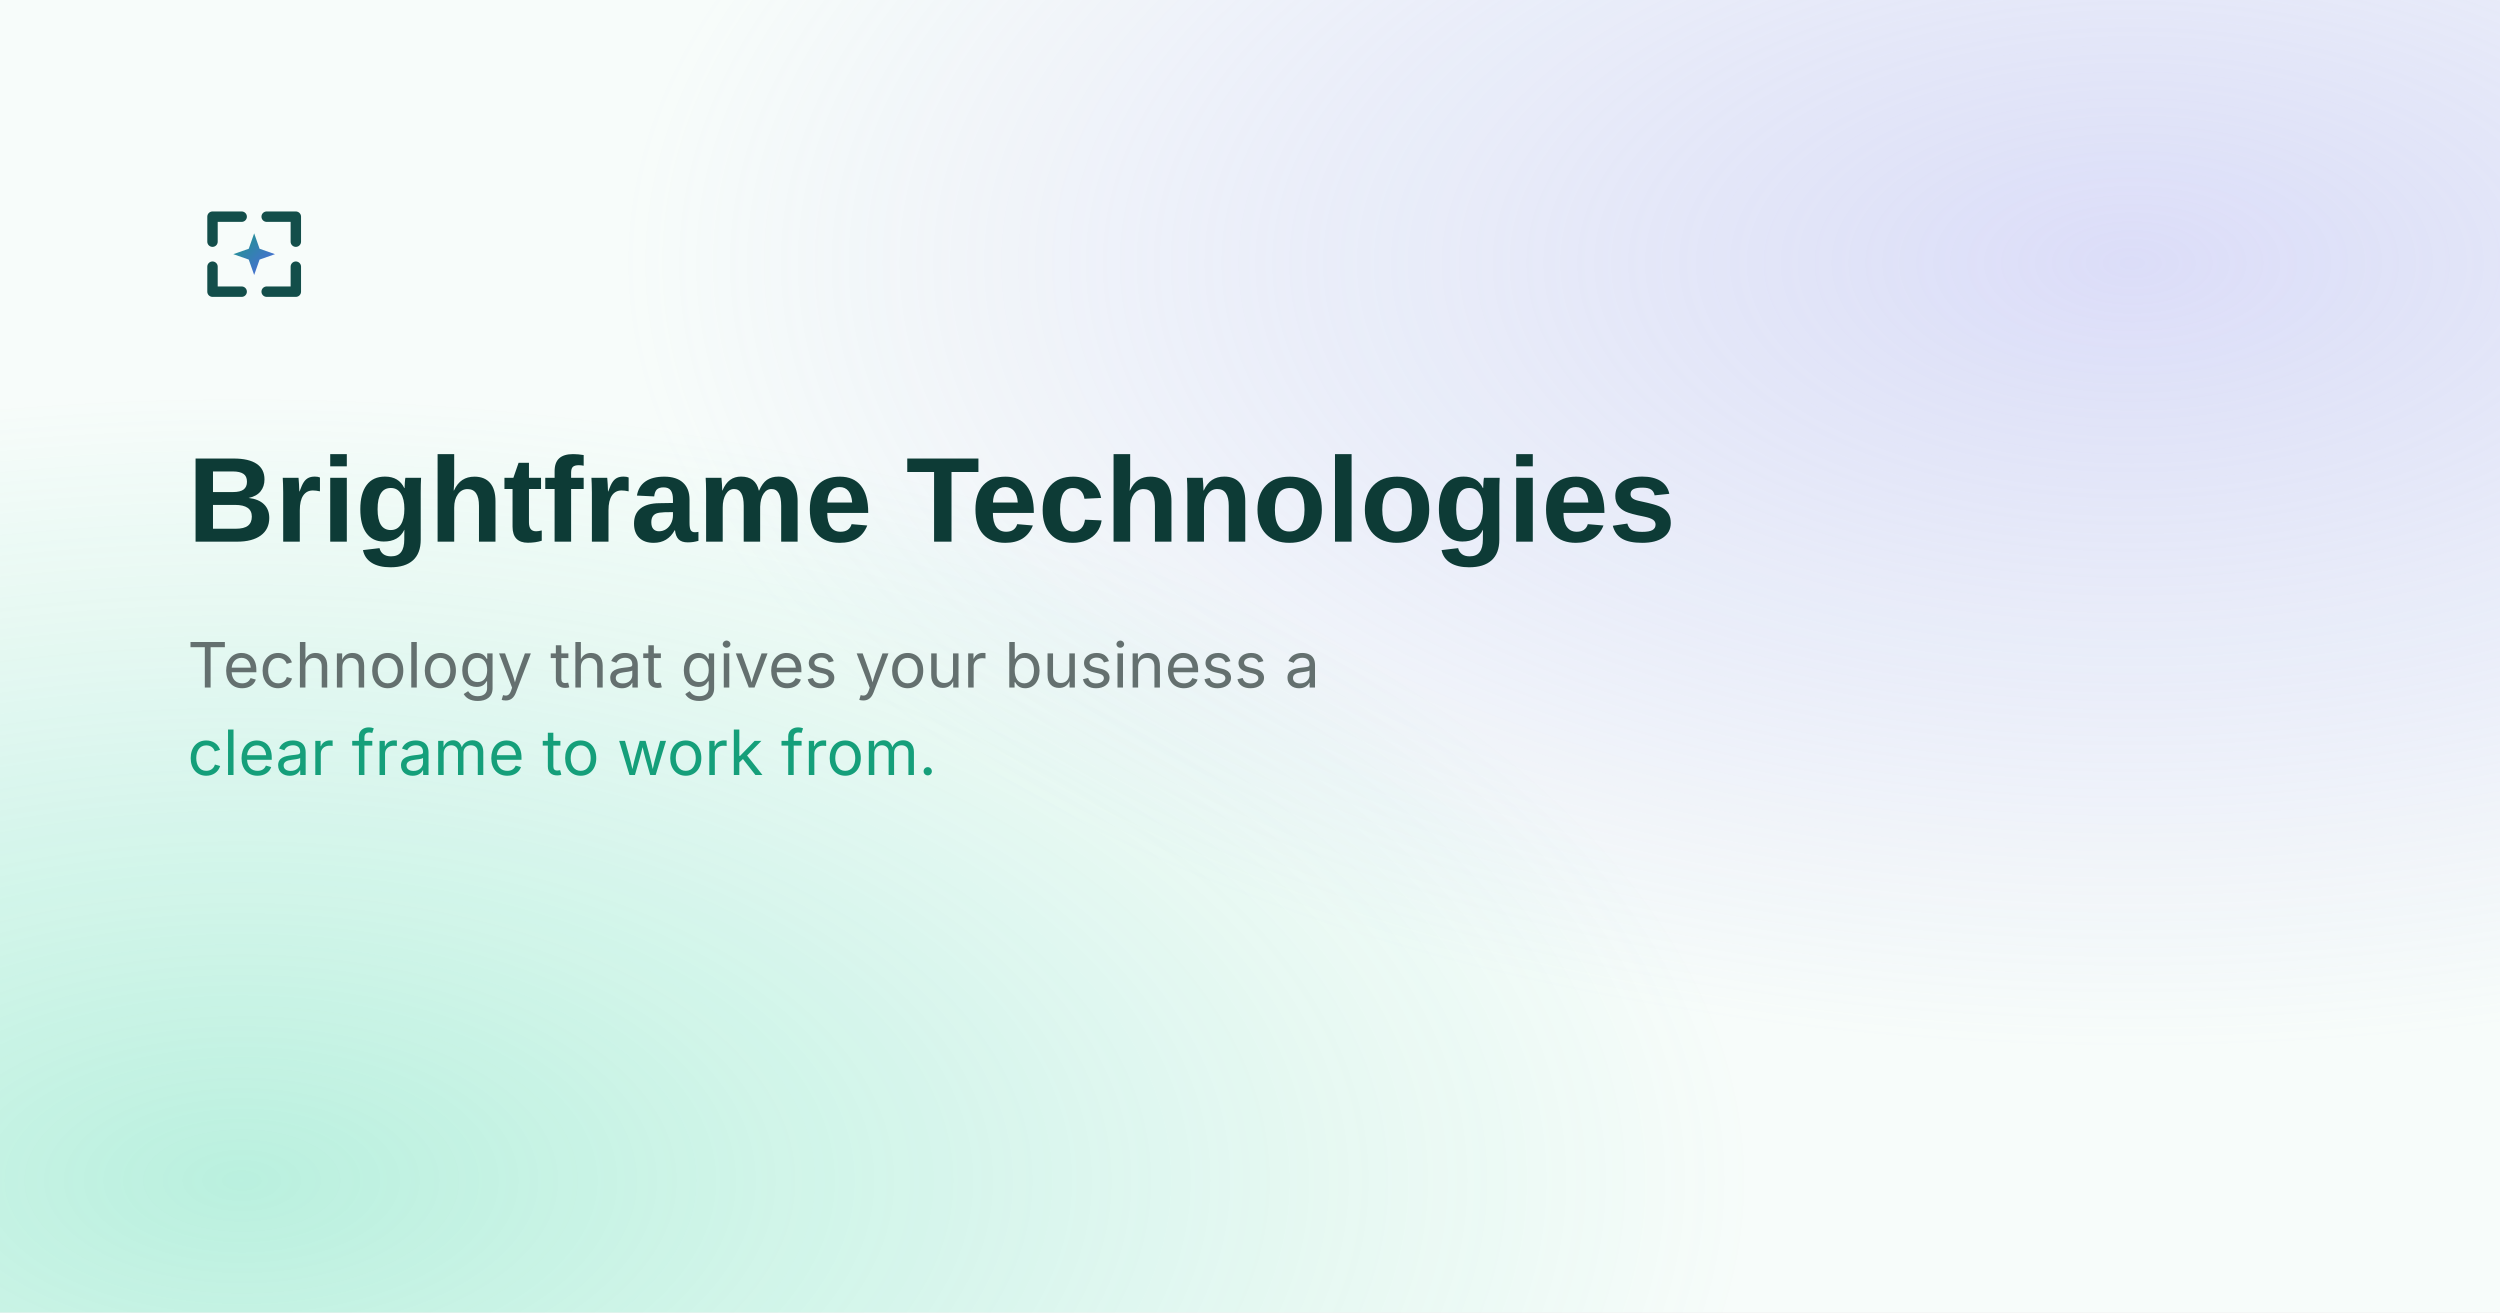
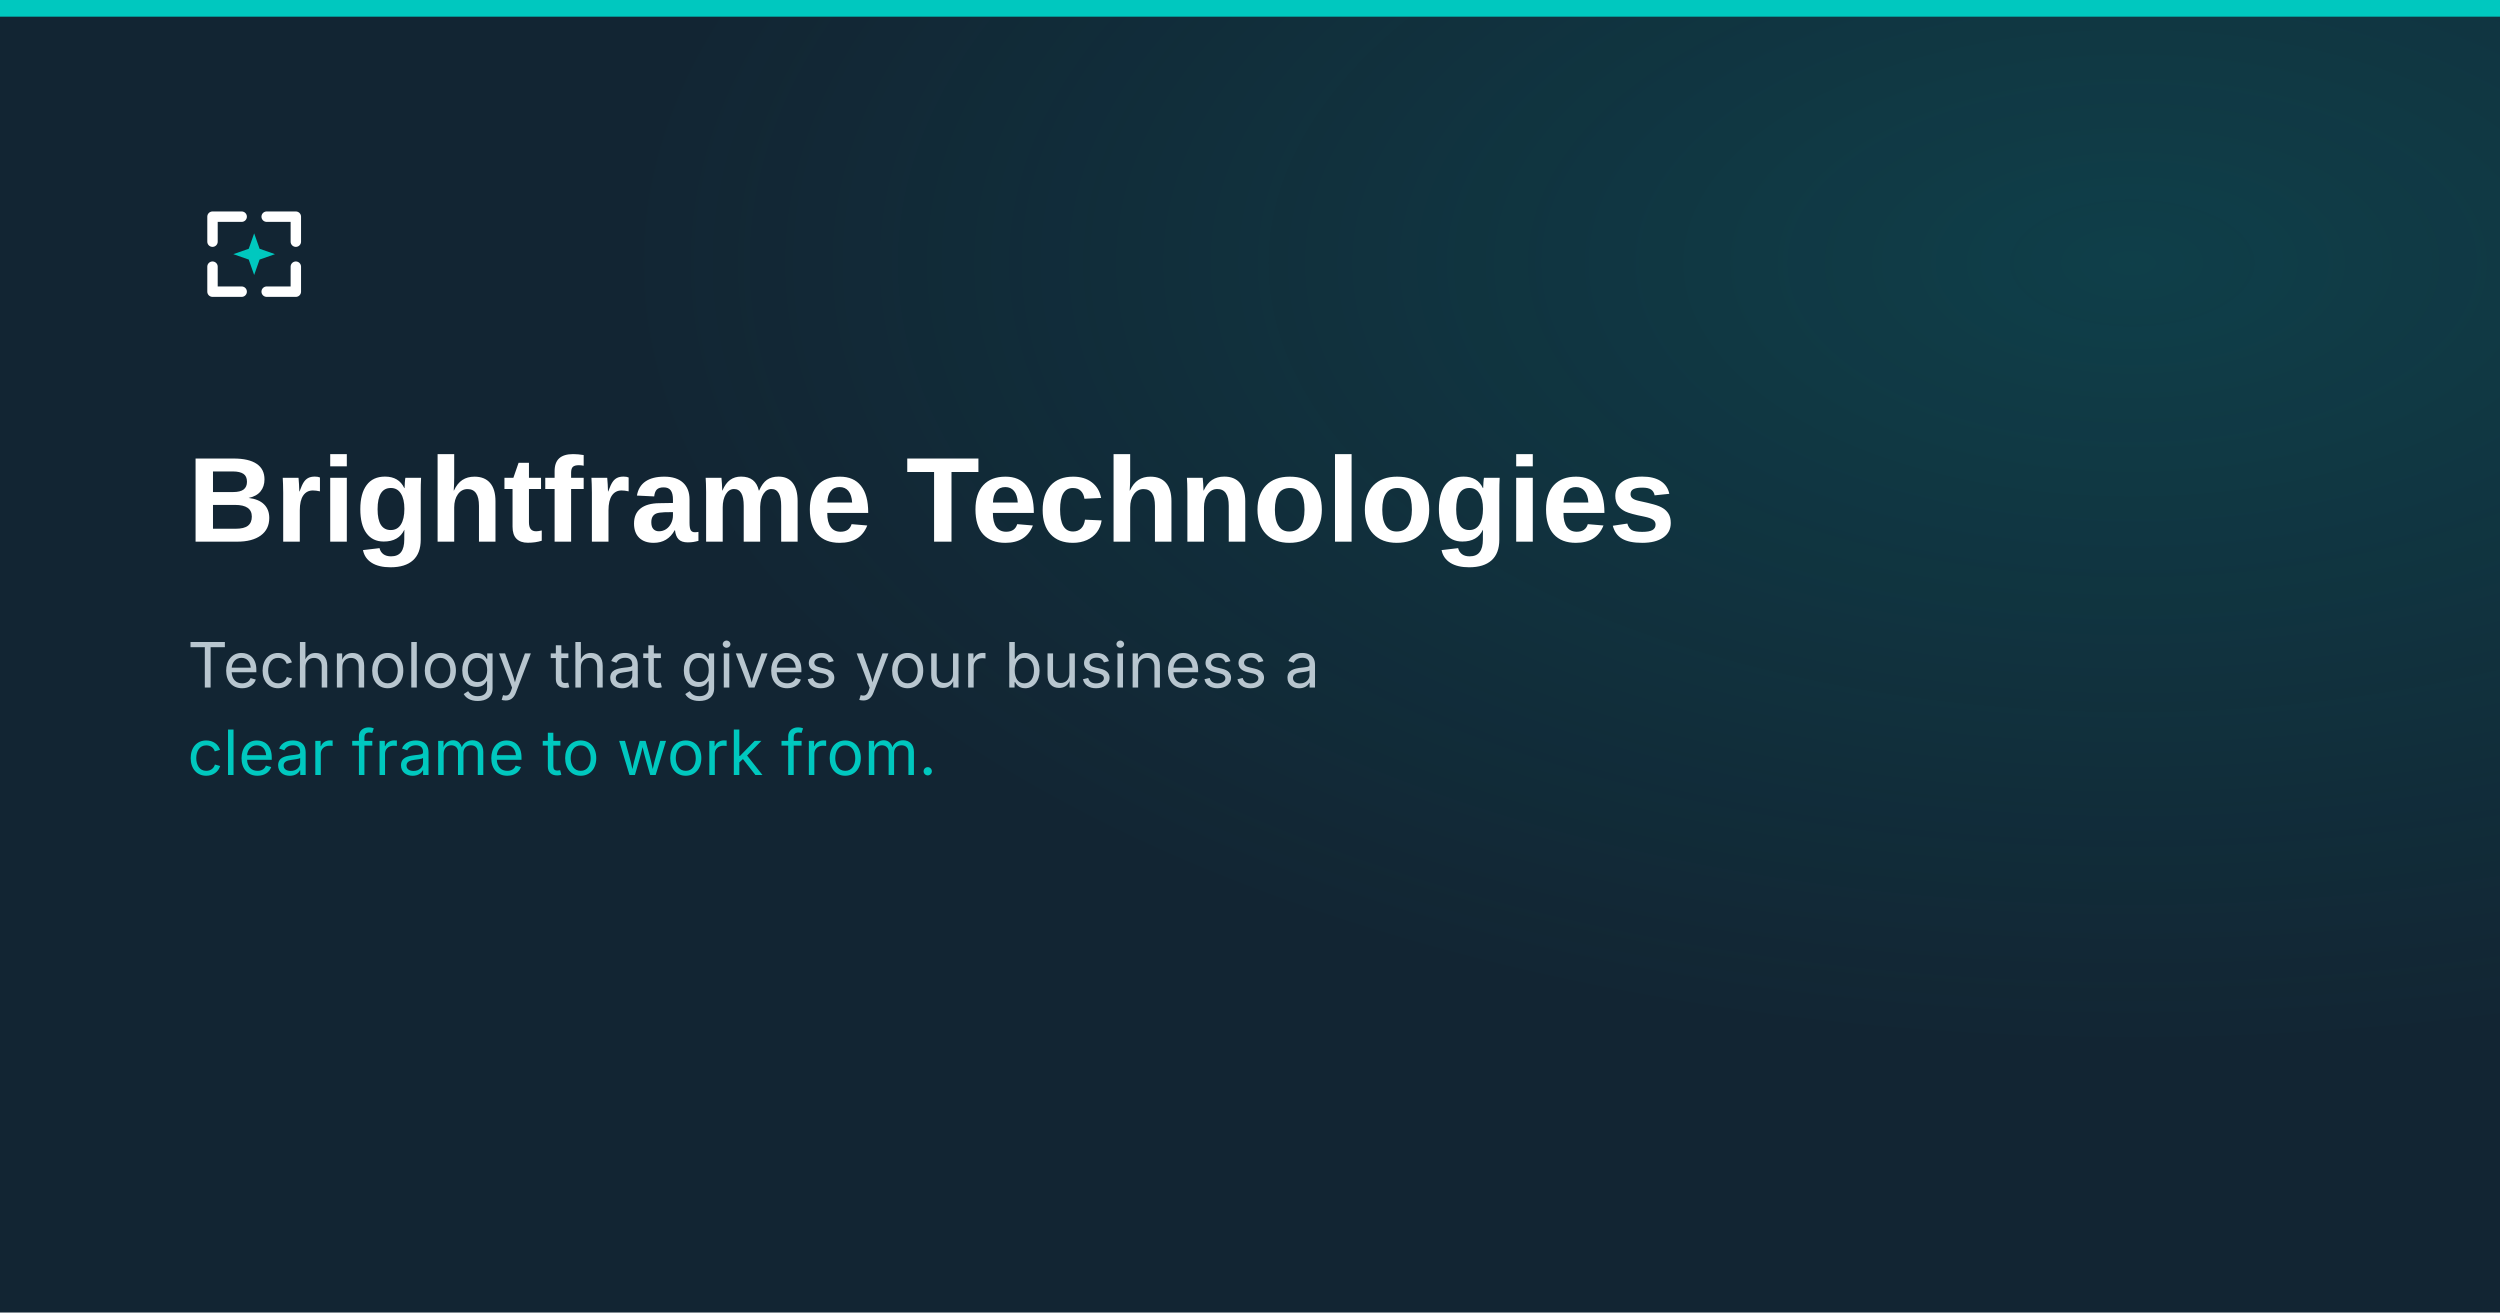
<svg xmlns="http://www.w3.org/2000/svg" width="1200" height="630" viewBox="0 0 1200 630">
  <defs>
    <radialGradient id="g1" cx="85%" cy="20%" r="60%">
-       <stop offset="0%" stop-color="#A8A4F4" stop-opacity="0.35" />
-       <stop offset="100%" stop-color="#A8A4F4" stop-opacity="0" />
+       <stop offset="0%" stop-color="#00C8BF" stop-opacity="0.16" />
+       <stop offset="100%" stop-color="#00C8BF" stop-opacity="0" />
    </radialGradient>
-     <radialGradient id="g2" cx="10%" cy="90%" r="60%">
-       <stop offset="0%" stop-color="#2DD4A0" stop-opacity="0.30" />
-       <stop offset="100%" stop-color="#2DD4A0" stop-opacity="0" />
-     </radialGradient>
-     <linearGradient id="logoSparkOg" x1="10" y1="10" x2="22" y2="22" gradientUnits="userSpaceOnUse">
-       <stop offset="0" stop-color="#159F7A" />
-       <stop offset="1" stop-color="#5660EF" />
-     </linearGradient>
  </defs>
-   <rect width="1200" height="630" fill="#F7FCFA" />
+   <rect width="1200" height="630" fill="#122533" />
  <rect width="1200" height="630" fill="url(#g1)" />
-   <rect width="1200" height="630" fill="url(#g2)" />
+   <rect x="0" y="0" width="1200" height="8" fill="#00C8BF" />
  <g transform="translate(90,90) scale(2)">
-     <path d="M6 13 L6 7 L13 7" stroke="#134E4A" stroke-width="2.5" fill="none" stroke-linecap="round" stroke-linejoin="round" />
-     <path d="M19 7 L26 7 L26 13" stroke="#134E4A" stroke-width="2.5" fill="none" stroke-linecap="round" stroke-linejoin="round" />
-     <path d="M6 19 L6 25 L13 25" stroke="#134E4A" stroke-width="2.5" fill="none" stroke-linecap="round" stroke-linejoin="round" />
-     <path d="M26 19 L26 25 L19 25" stroke="#134E4A" stroke-width="2.5" fill="none" stroke-linecap="round" stroke-linejoin="round" />
-     <path d="M16 11 L17.3 14.7 L21 16 L17.3 17.3 L16 21 L14.7 17.3 L11 16 L14.7 14.7 Z" fill="url(#logoSparkOg)" />
+     <path d="M6 13 L6 7 L13 7" stroke="#FFFFFF" stroke-width="2.5" fill="none" stroke-linecap="round" stroke-linejoin="round" />
+     <path d="M19 7 L26 7 L26 13" stroke="#FFFFFF" stroke-width="2.5" fill="none" stroke-linecap="round" stroke-linejoin="round" />
+     <path d="M6 19 L6 25 L13 25" stroke="#FFFFFF" stroke-width="2.5" fill="none" stroke-linecap="round" stroke-linejoin="round" />
+     <path d="M26 19 L26 25 L19 25" stroke="#FFFFFF" stroke-width="2.5" fill="none" stroke-linecap="round" stroke-linejoin="round" />
+     <path d="M16 11 L17.3 14.7 L21 16 L17.3 17.3 L16 21 L14.7 17.3 L11 16 L14.7 14.7 Z" fill="#00C8BF" />
  </g>
-   <text x="90" y="260" font-family="Space Grotesk, Arial, sans-serif" font-size="58" font-weight="700" fill="#0D3B36">Brightframe Technologies</text>
-   <text x="90" y="330" font-family="Inter, Arial, sans-serif" font-size="30" fill="#64706F">Technology that gives your business a</text>
-   <text x="90" y="372" font-family="Inter, Arial, sans-serif" font-size="30" fill="#159F7A">clear frame to work from.</text>
+   <text x="90" y="260" font-family="Space Grotesk, Arial, sans-serif" font-size="58" font-weight="700" fill="#FFFFFF">Brightframe Technologies</text>
+   <text x="90" y="330" font-family="Inter, Arial, sans-serif" font-size="30" fill="#B8C6CF">Technology that gives your business a</text>
+   <text x="90" y="372" font-family="Inter, Arial, sans-serif" font-size="30" fill="#00C8BF">clear frame to work from.</text>
</svg>
